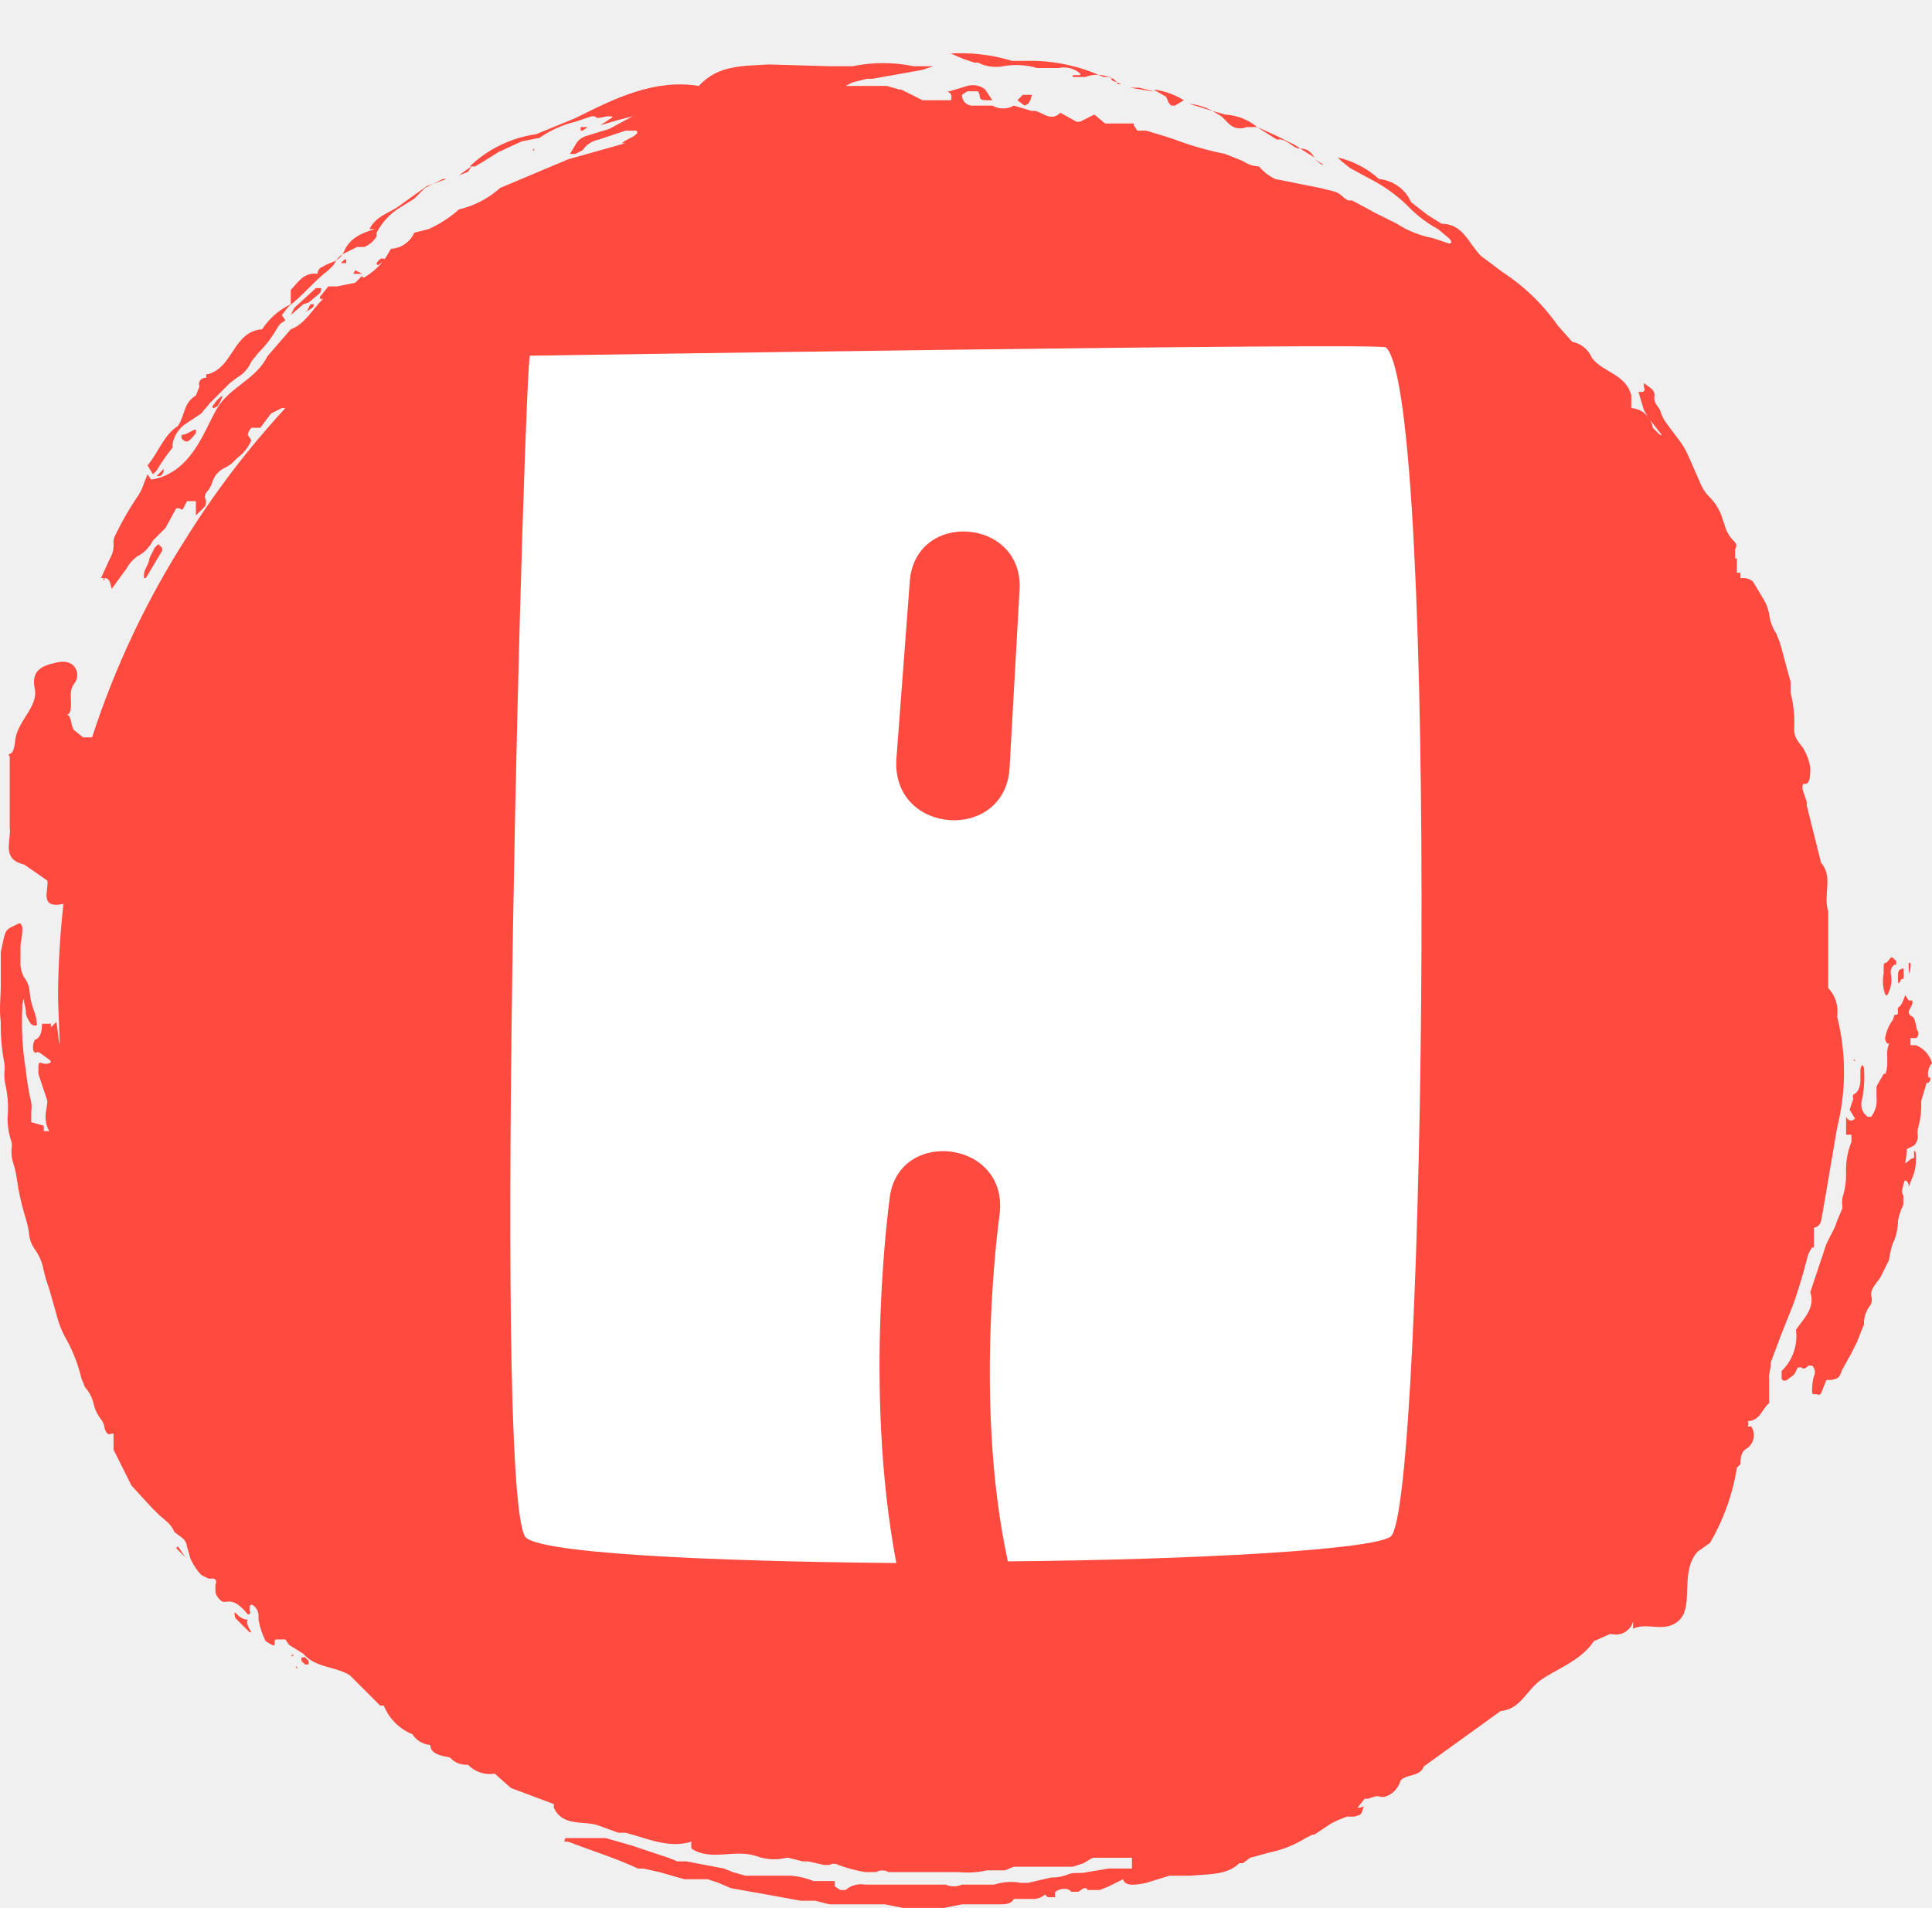
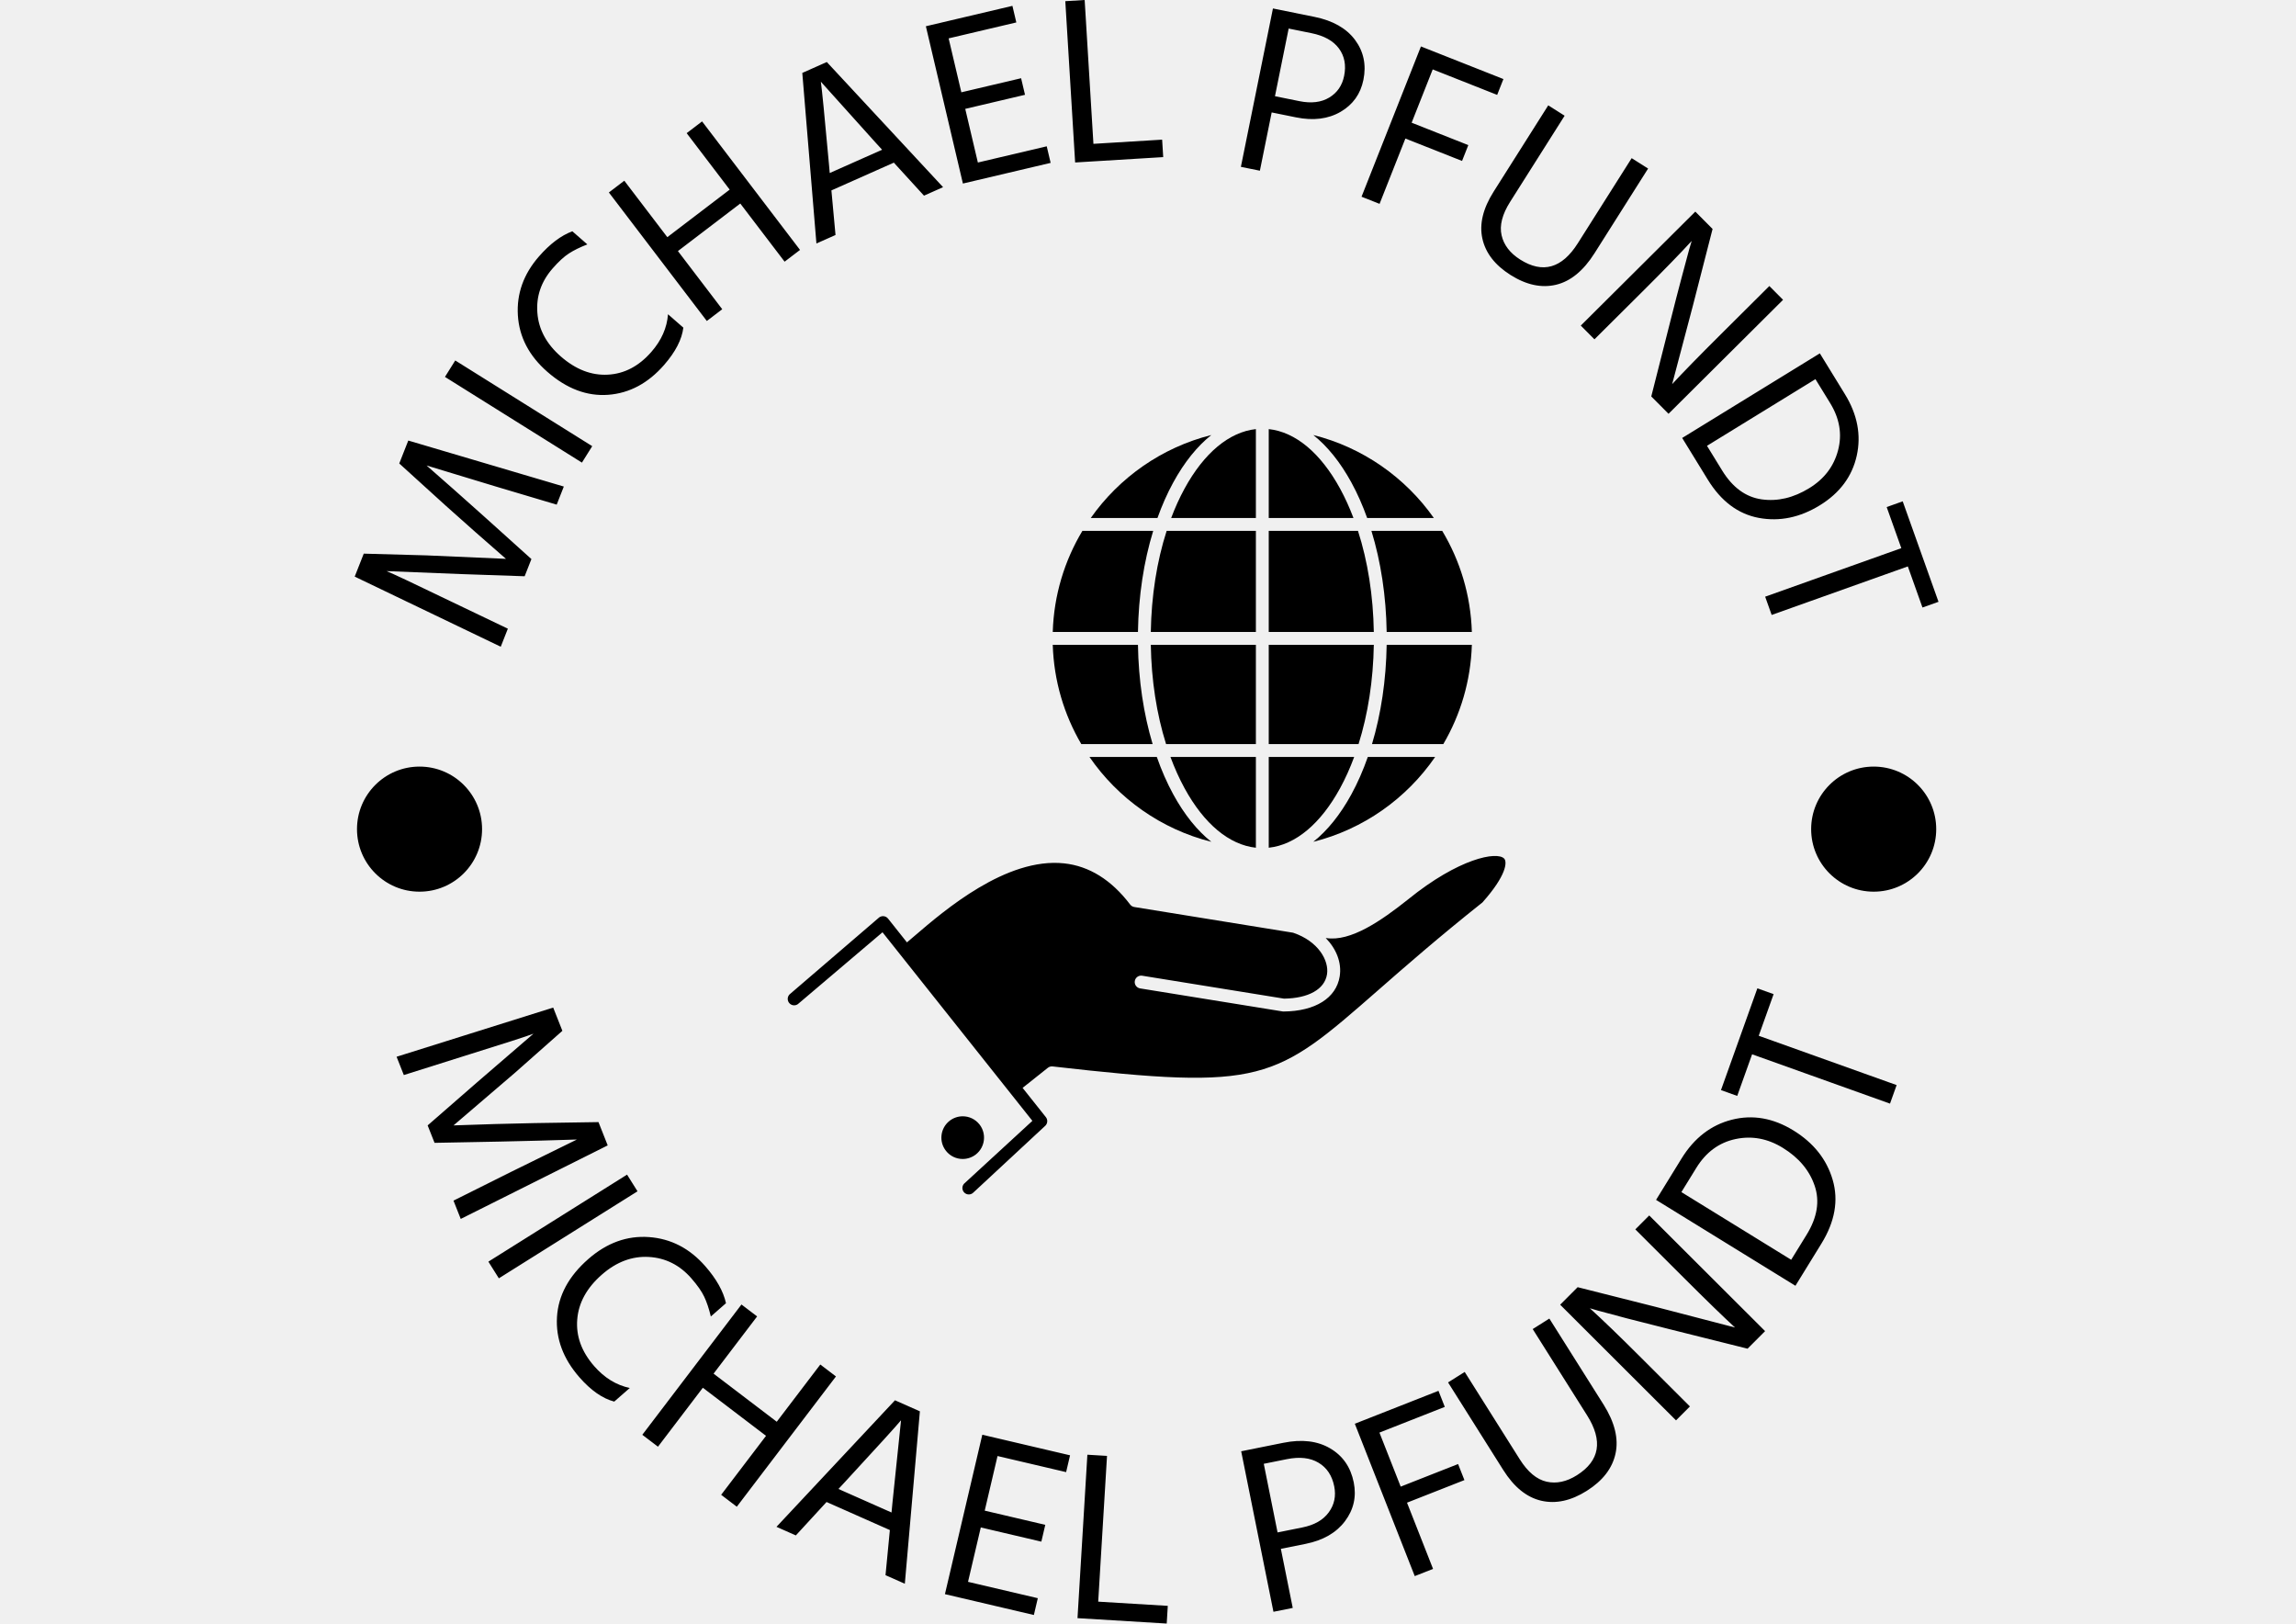
- <svg xmlns="http://www.w3.org/2000/svg" width="308.761" height="304.916" viewBox="0 0 106.008 104.687" class="css-1j8o68f" version="1.1" id="svg23">
-   <defs id="SvgjsDefs2684" />
-   <g id="SvgjsG2685" featurekey="rootContainer" transform="matrix(0.9820593,0,0,0.9820593,-0.05456052,0)" fill="#ff4a3f">
-     <g id="g17">
-       <path d="M19.8 15.3h.5l-.4-.2zm.5.1zm.8-.7c0 .1 0 .1.1.1l.4-.3c-.2-.1-.3-.1-.5.2zm.4-.2zm-4.1 2.3zm-.2.6l.3-.2c.1-.1.1-.2.1-.2h-.2l-.2.4c-.1-.1-.1 0 0 0zm2.2-2.9h-.1l-.2.2h.3zm-2.1 2.4l.6-.5c.1-.1.1-.2.1-.3h-.3l-1.2 1.1-.2.4.7-.6zm-1.1.8z" id="path3" />
-       <path d="M9.7 25v-.2a1.7 1.7 0 0 1 .7-1.1l.9-.6.5-.6.7-.7.4-.4.4-.3a1.9 1.9 0 0 0 .8-.9l.4-.5a5.9 5.9 0 0 0 1-1.3l.2-.3.3-.2-.2-.3.4-.5c.8-.6 1.4-1.4 2.2-2l.3-.3a1.4 1.4 0 0 1 .5-.6l.8-.4h.4a1.4 1.4 0 0 0 .7-.6V13a3.5 3.5 0 0 1 1.3-1.4l.8-.5.2-.2.4-.4 1-.5h.2l-1.1.4-1.4 1c-.6.5-1.4.6-1.8 1.4h.3c-.7.2-1.4.5-1.7 1.2s-.8.6-1.2.9a.4.4 0 0 0-.3.4c-.8-.1-1.1.5-1.5.9v.8a3.9 3.9 0 0 0-1.6 1.4c-1.6.1-1.6 2.1-3 2.5h-.1a.2.2 0 0 0 0 .2c-.3 0-.5.2-.4.5l-.2.5c-.7.4-.6 1.1-1 1.7-.8.5-1.1 1.5-1.7 2.2l.3.5.2-.2a11.6 11.6 0 0 1 .9-1.3zM53.9 3.3l.6.2h.2a2.2 2.2 0 0 0 1.4.2 4.1 4.1 0 0 1 1.9.1h1.2a1.4 1.4 0 0 1 1.2.3.1.1 0 0 1 0 .1H60a.1.1 0 0 0 0 .1h.7a1.8 1.8 0 0 1 1.3 0c.2 0 .1.1.2.2l.5.2h-.2c-.2-.4-.5-.4-.8-.4a9.7 9.7 0 0 0-4.3-.9h-.8A9.8 9.8 0 0 0 53 3h.2zm7.3 3.1zM50.3 4.7zm10.9 1.7h.2-.2zM19 14.7zm32.1-10zm17.6 2.2a.9.9 0 0 0 1 .2h.6a3.1 3.1 0 0 0-1.8-.7l-.7-.2.5.3zm-3.4-1.3c0 .1.1.2.2.3h.2l.5-.3a4.2 4.2 0 0 0-1.7-.6l.7.4zm7.4 2.7l.8.5c-.2-.3-.4-.5-.8-.5z" id="path5" />
-       <path d="M99 76.1l.6-1.6.6-1.5c.2-.5.6-1.8.8-2.6a1.7 1.7 0 0 1 .3-.7h.1v-1.1c.5-.1.4-.6.5-.9l.8-4.7a12.7 12.7 0 0 0 0-6.2 1.9 1.9 0 0 0-.5-1.6v-4.3c-.3-.9.3-1.9-.4-2.7L101 45a.4.4 0 0 0 0-.2l-.2-.6a.5.5 0 0 1 0-.4h.1c.3 0 .3-.5.3-.9a3 3 0 0 0-.4-1.1l-.3-.4a1.1 1.1 0 0 1-.2-.7 6.7 6.7 0 0 0-.2-2v-.6c-.2-.7-.4-1.5-.6-2.2l-.2-.5a2.5 2.5 0 0 1-.4-1.1 2.5 2.5 0 0 0-.3-.8l-.6-1a.8.8 0 0 0-.6-.2h-.1V32h-.2v-.8H97V31a.4.4 0 0 0 0-.1v-.2c.1-.2.1-.3-.1-.5a1.8 1.8 0 0 1-.4-.6l-.2-.6a2.9 2.9 0 0 0-.7-1.2 2.2 2.2 0 0 1-.5-.7l-.7-1.6a4.3 4.3 0 0 0-.6-1l-.6-.8a2.4 2.4 0 0 1-.4-.8l-.2-.3a.6.6 0 0 1-.1-.5.5.5 0 0 0-.2-.4l-.4-.3v.2c.1.2 0 .3-.1.3h-.2l.3 1 .3.5.7.9h-.1l-.2-.2-.2-.2a1.3 1.3 0 0 0-1.2-1.1v-.7c-.3-1.2-1.6-1.3-2.2-2.1a1.5 1.5 0 0 0-1.1-.9l-.8-.9a11.3 11.3 0 0 0-3.1-3l-.8-.6-.4-.3c-.7-.7-1-1.8-2.2-1.8l-.8-.5-.9-.7a2.2 2.2 0 0 0-1.8-1.3 5.1 5.1 0 0 0-2.3-1.2l.2.2.5.4 1.3.7a8.5 8.5 0 0 1 2.1 1.6 6.8 6.8 0 0 0 1.5 1.1l.6.5c.1.1.2.2.1.3H81l-.9-.3a5.6 5.6 0 0 1-2-.8l-1.2-.6-1.3-.7h-.2c-.3-.1-.4-.4-.8-.5l-.8-.2-2.5-.5a2.6 2.6 0 0 1-.9-.7 1.7 1.7 0 0 1-.9-.3l-1-.4a18.1 18.1 0 0 1-2.8-.8l-.6-.2-1-.3h-.5l-.2-.3v-.1h-1.6l-.6-.5-.4.2-.4.2h-.2l-.9-.5c-.6.6-1.1-.2-1.6-.1l-1-.3a1.2 1.2 0 0 1-1.2 0h-1.2a.6.6 0 0 1-.5-.6l.3-.2h.6a.7.7 0 0 1 .1.3c0 .2.2.2.5.2h.2l-.4-.6a1.1 1.1 0 0 0-1-.2l-1 .3H53c.3.2.2.3.2.5h-1.6l-.4-.2-.8-.4h-.1l-.7-.2h-2.3l.4-.2.8-.2h.3l1.7-.3 1.1-.2.6-.2h-1.1a8.4 8.4 0 0 0-3.4 0h-1.3L43 3.6c-1.4.1-2.8 0-3.9 1.2-2.5-.4-4.7.7-6.9 1.8l-2.2.9a6.7 6.7 0 0 0-3.7 1.8h.3l.5-.3.8-.5 1.3-.6 1-.2a6 6 0 0 1 2-.9l.9-.3h.2c.1.2.5 0 .7 0h.2c.1 0 .1.1 0 .1l-.6.4 1-.3.8-.2-1.3.7-1.3.4a1 1 0 0 0-.6.5l-.3.5h.3l.4-.2a1.4 1.4 0 0 1 .9-.6l1.5-.5h.5a.1.1 0 0 1 .1.2c-.2.2-.6.3-.8.5h.2l-3.2.9-3.8 1.6a5.2 5.2 0 0 1-2.3 1.2 6.6 6.6 0 0 1-1.7 1.1l-.8.2a1.5 1.5 0 0 1-1.3.9l-.3.5a3.7 3.7 0 0 1-1.2 1.1h-.1v-.1l-.2.2-.2.2-1 .2h-.5l-.4.5c-.1.1-.1.2 0 .2h.1c-.6.6-1 1.4-1.8 1.7L15 19.9c-.6 1.2-1.8 1.6-2.6 2.6s-1.4 3.9-3.9 4.3l-.2-.3-.2.5a2.7 2.7 0 0 1-.4.8 16.9 16.9 0 0 0-1.2 2.1.8.8 0 0 0-.1.5 1.4 1.4 0 0 1-.2.8l-.5 1.1h.2c.3 0 .3.3.4.6l.8-1.1a2.2 2.2 0 0 1 .6-.7 2 2 0 0 0 .9-.9l.3-.3.4-.4.6-1.1h.2c.1.1.1.1.2 0l.2-.4h.5v.8l.5-.5a.5.5 0 0 0 0-.5.4.4 0 0 1 .1-.3 1.5 1.5 0 0 0 .3-.5 1.3 1.3 0 0 1 .8-.9l.3-.2.3-.3a2.4 2.4 0 0 0 .8-1l-.2-.3c0-.1.1-.3.2-.4h.5l.6-.8.6-.3h.2a48.8 48.8 0 0 0-5.5 7.2h-.1.1a48.4 48.4 0 0 0-5.3 11.2h-.5l-.5-.4c-.2-.2-.1-.7-.4-.9h.1c.3-.5-.1-1.2.3-1.7s.1-1.4-.9-1.2-1.5.5-1.3 1.5-1 1.8-1.1 2.9-.5.5-.3.9v3.9c.1.8-.5 1.8.8 2.1l1.3.9c.1.5-.5 1.6.9 1.3a49.2 49.2 0 0 0-.3 5c0 1.1.1 2.2.1 3.3v-.4c-.1-.4-.1-.8-.2-1.3l-.3.3v-.2h-.5c0 .5-.1.8-.4.9a.9.9 0 0 0-.1.5c0 .1.1.3.2.2s.4.2.7.4-.2.3-.4.2-.2.1-.2.3v.3l.5 1.5c0 .3-.1.6-.1.9a1.7 1.7 0 0 0 .2.8h-.3v-.3l-.7-.2v-.6a1.5 1.5 0 0 0 0-.5 14.6 14.6 0 0 1-.3-1.8 16.6 16.6 0 0 1-.2-3.5.9.9 0 0 1 .1-.5v.2a2.9 2.9 0 0 1 .1.5.8.8 0 0 0 .1.4c.1.2.2.4.4.4s.1-.1.1-.2a2.1 2.1 0 0 0-.1-.5 4.2 4.2 0 0 1-.3-1.3 1.5 1.5 0 0 0-.3-.7 1.6 1.6 0 0 1-.2-.9v-.8c0-.3.1-.6.1-.9a.5.5 0 0 0-.1-.4h-.1c-.8.4-.7.2-1 1.6V55c0 .7-.1 1.4 0 2.1a10.8 10.8 0 0 0 .2 2.3 1.8 1.8 0 0 1 0 .5 3.1 3.1 0 0 0 .1.9 5.9 5.9 0 0 1 .1 1.3 3.9 3.9 0 0 0 .2 1.7 1.2 1.2 0 0 1 0 .4 2.1 2.1 0 0 0 .1.8 4.9 4.9 0 0 1 .2.9 14 14 0 0 0 .5 2.2 5 5 0 0 1 .2 1 1.7 1.7 0 0 0 .3.7 2.9 2.9 0 0 1 .5 1.2 8.5 8.5 0 0 0 .3 1l.4 1.4a5.4 5.4 0 0 0 .6 1.5 8.5 8.5 0 0 1 .8 2.1l.2.5a2.1 2.1 0 0 1 .5 1 2.1 2.1 0 0 0 .4.8 1 1 0 0 1 .2.5c.1.3.2.4.4.3h.1v.9l.5 1 .5 1 1.1 1.2.4.4c.3.3.7.5.9 1l.4.3a.7.7 0 0 1 .3.5l.2.7a3.3 3.3 0 0 0 .6.9l.4.2h.3a.2.2 0 0 1 .1.3 2.5 2.5 0 0 0 0 .5.9.9 0 0 0 .4.5h.2c.4-.1.8.2 1.2.7h.1c0-.1.1-.1 0-.2v-.2c0-.1.1-.2.2-.1a.7.7 0 0 1 .3.6v.2a4.3 4.3 0 0 0 .4 1.2c.5.3.5.3.5.1s0-.2.2-.2h.4l.2.3.8.5c.7.8 1.8.7 2.6 1.2l1.7 1.7h.2a2.9 2.9 0 0 0 1.6 1.6 1.3 1.3 0 0 0 1 .6c0 .5.6.6 1.1.7a1.2 1.2 0 0 0 .8.4h.2a1.7 1.7 0 0 0 1.5.5l.9.8 2.4.9v.2c.5 1.1 1.7.7 2.5 1l1.1.4h.4c1.2.3 2.4.9 3.7.5a.7.7 0 0 0 0 .4c1.1.7 2.4 0 3.6.4a2.9 2.9 0 0 0 1.7.1h.1l.8.2h.3l.9.2h.3a.5.5 0 0 1 .5 0 7.9 7.9 0 0 0 1.5.4h.6a.7.7 0 0 1 .7 0h3.9a5 5 0 0 0 1.6-.1h1l.5-.2H60l.6-.2.5-.3h2.2v.6H62l-1.2.2c-.4.1-.7 0-1 .1a2.4 2.4 0 0 1-1 .2l-1.3.3h-.4a3.1 3.1 0 0 0-1.5.1h-1.8a1.1 1.1 0 0 1-.9 0h-4.5a1.3 1.3 0 0 0-1.1.3H47l-.3-.2v-.3h-1.2a4.1 4.1 0 0 0-1.3-.3h-2.5l-.7-.2-.5-.2-2.1-.4h-.5l-.5-.2-2.1-.7-1.4-.4h-2.2c-.1 0-.1.1-.1.2h.2c1.3.5 2.6.9 3.9 1.5h.3l.9.2 1.4.4h1.3l.6.2.7.3 1.7.3 1.1.2 1.1.2h.8l.8.2h3.1l1 .2h2.3l1-.2H56c.4 0 .6-.1.7-.3h1a1 1 0 0 0 .8-.3c-.1.1 0 .1.1.2h.4v-.2c0-.1 0-.1.2-.2s.6-.1.7.1h.4l.3-.2c.2 0 .2 0 .2.1h.7l.5-.2.8-.4c.1.3.4.4 1.3.2l1.3-.4h1.2c.9-.1 2 0 2.7-.7h.2l.4-.3 1.1-.3a6.1 6.1 0 0 0 2-.8l.4-.2h.1l.9-.6.4-.2.5-.2h.4c.4-.1.4-.1.5-.4s0-.1-.2-.1h-.1l.4-.5h.2c.3-.1.5-.2.7-.1h.2a1.3 1.3 0 0 0 .9-.9c.3-.4 1.1-.2 1.3-.8l4.3-3.1c1.1-.1 1.4-1.1 2.2-1.7s2.3-1.1 3-2.2l.9-.4h.1a1 1 0 0 0 1.2-.7v.4c.8-.4 1.8.3 2.6-.5s0-2.7 1-3.8l.7-.5a12.1 12.1 0 0 0 1.5-4.2l.2-.2c0-.3 0-.7.4-.9a.9.9 0 0 0 .2-1.2h-.2a.3.3 0 0 0 0-.3c.7 0 .8-.7 1.2-1V77a.5.5 0 0 1 0-.2 3.8 3.8 0 0 0 .1-.7zM5.9 32.2z" id="path7" />
-       <path d="M26.4 9.3l-.3.2-.4.3.5-.2zm6.1-2h.1l.3-.2h-.4zm-2.6 1l-.1.1h.1v-.1zm-1.5 1.4zm1.3-.2zm-6.3 3.1zM9.2 26.2l-.4.4H9a.4.4 0 0 0 .2-.4zm3-3.5a2.1 2.1 0 0 0 .3-.6 1.5 1.5 0 0 0-.5.5c-.1.1-.1.2 0 .2zM11 24.2V24c-.2 0-.5.3-.8.3v.2c.3.3.4.2.8-.3zm3 66.2zM73.9 9.2h.1l-.5-.3zm-2.5-1.4c.5-.1.8.4 1.2.5h.1l-.3-.2-1-.5-1.1-.5.3.2zM52.8 3.1zm11.7 2h-.1l-1.2-.2h.5zm2 .7l1.3.4a3.3 3.3 0 0 0-1.3-.4zm-9 0a1 1 0 0 0 .2-.5h-.5l-.3.3.4.3zm9 1.6zM49.9 4.2zm2.9.7zM48.5 4zm13.8 2.1a.5.5 0 0 0 0 .1zm44.8 52.3h-.3V58h.3c.1 0 .2-.3.1-.4s-.1-.7-.3-.8a.3.3 0 0 1-.2-.3l.2-.4a.4.4 0 0 0 0-.2h-.2l-.2-.3c-.1.3-.2.6-.4.7a.5.5 0 0 0 0 .2c0 .1 0 .2-.1.2h-.1a1.1 1.1 0 0 1-.1.3 2.3 2.3 0 0 0-.4.9.4.4 0 0 0 .1.4h.1a1.7 1.7 0 0 0-.1.8v.4a1.8 1.8 0 0 1-.1.5h-.1l-.4.7v.6a1.5 1.5 0 0 1-.3 1.1h-.2l-.2-.2a.9.9 0 0 1-.1-.8 6.5 6.5 0 0 0 .1-1.7c0-.1-.1-.2-.1-.2a.5.5 0 0 0-.1.3v.6c0 .2-.1.6-.3.7s-.1.2-.1.3l-.2.6.3.5c-.2.2-.4.1-.5-.1v1h.3v.4a4.2 4.2 0 0 0-.3 1.4 3.3 3.3 0 0 0 0 .4 4 4 0 0 1-.2 1.3 2 2 0 0 0 0 .6l-.3.7a3.2 3.2 0 0 1-.3.7l-.3.6-.9 2.7c.3.9-.4 1.5-.8 2.1a2.7 2.7 0 0 1-.8 2.3v.4c0 .1.1.2.3.1l.4-.3.2-.4h.2c.1.1.2.1.4-.1h.2a.5.5 0 0 1 .1.6 2.9 2.9 0 0 0-.1.8c0 .1 0 .2.1.2h.2c.1.1.2 0 .3-.3l.2-.5h.3c.4-.1.4-.1.6-.6l.5-.9.3-.6.4-1a1.6 1.6 0 0 1 .3-1 .6.6 0 0 0 .1-.6c0-.2 0-.3.2-.6l.3-.4.5-1a4.7 4.7 0 0 1 .2-.9 3 3 0 0 0 .3-1.3 3.8 3.8 0 0 1 .3-.9v-.5c-.1-.2-.1-.2 0-.6s.1-.2.2-.2a.4.4 0 0 1 .1.3l.2-.5a2.3 2.3 0 0 0 .2-.9v-.3c0-.1 0-.3-.1-.3v.4c-.2 0-.3.2-.5.3a6.4 6.4 0 0 0 .1-.8l.4-.2a.7.7 0 0 0 .2-.6 1.4 1.4 0 0 1 0-.3 4.8 4.8 0 0 0 .2-1.4v-.2l.3-1h.1a.3.3 0 0 0 .1-.3h-.1a.9.9 0 0 1 .2-.8 1.5 1.5 0 0 0-.9-1zm-1.2 7.8zm-.2-9.9zm0 0zM9.1 30.8a.3.3 0 0 0 0-.2l-.2-.2-.2.2-.3.6c0 .3-.3.6-.3.9v.2h.1zm96.3 24.8h.1a1.7 1.7 0 0 0 .2-1.2.5.5 0 0 1 .2-.5h.1v-.2l-.2-.2h-.1c-.1.1-.2.3-.3.3s-.1.1-.1.3v.3a2.2 2.2 0 0 0 .1 1.2zM13.2 90.1c-.1 0 0 .2 0 .3l.8.8h.1c-.2-.3-.3-.6-.2-.7a.9.9 0 0 1-.5-.2zm.8.3zm92.3-35.7h.1a2 2 0 0 0 0-.6c-.3.1-.3.1-.3.6s.1.1.2 0z" id="path9" />
-       <path d="M106.7 62a.6.6 0 0 0 .1-.5c0-.1-.1-.2-.1-.1h-.2v.2c0 .4.1.5.2.4zm.1-8.2h-.1v.6a1 1 0 0 0 .1-.6zM17.1 92.6h-.2v.2l.2.2h.2v-.2zm86.6-33.3c0-.1 0-.1-.1-.1zM9.9 86.5l.5.5-.4-.6z" id="path11" />
-       <circle cx="10.5" cy="87.1" transform="rotate(-24.8 10.4 87.159)" id="circle13" />
-       <path d="M9.7 30.1h-.1v.2-.2h.1zm83.2-6.6l-.2-.3h-.1zm-14.7 77.1zM5.9 32.2zm-.1.2a.3.3 0 0 0 .1-.2v.2zm1.9-4.9zM61.5 2.4zm42.8 58.2v.1-.1zM16.4 92.5h-.1c.1.1.2 0 .1-.1zm.2.7h.1l-.1-.1v.1zm73.9-71.3zm15.2 34.4zM14.6 91.7zm92.1-37zm-.8 11.4zM34.6 0z" id="path15" />
-     </g>
-   </g>
-   <g id="SvgjsG2686" featurekey="nameFeature-0" transform="matrix(2.284354,0,0,2.284354,27.98006,-5.60952)" fill="#ffffff">
-     <path d="M9.6 16.48 l-0.32 4.24 c-0.08 1.8 2.6 1.96 2.72 0.2 l0.24 -4.28 c0.12 -1.76 -2.56 -1.96 -2.64 -0.16 z M0.48 11 l0 0 c0.04 0 20.48 -0.32 20.56 -0.2 c1.28 1.12 0.96 27.8 0.12 28.56 c-0.4 0.32 -4.64 0.56 -9.2 0.6 c-0.84 -3.84 -0.2 -8.32 -0.2 -8.32 c0.24 -1.8 -2.44 -2.12 -2.64 -0.4 c0 0.04 -0.64 4.52 0.16 8.76 c-4.56 -0.04 -8.68 -0.24 -8.92 -0.64 c-0.8 -1.44 0 -28.28 0.12 -28.36 z" id="path20" />
+ <svg xmlns="http://www.w3.org/2000/svg" version="1.1" width="2000" height="1414" viewBox="0 0 2000 1414">
+   <g transform="matrix(1,0,0,1,-1.212121,0)">
+     <svg viewBox="0 0 396 280" data-background-color="#1f2d5a" preserveAspectRatio="xMidYMid meet" height="1414" width="2000">
+       <g id="tight-bounds" transform="matrix(1,0,0,1,0.24,0)">
+         <svg viewBox="0 0 395.52 280" height="280" width="395.52">
+           <g>
+             <svg viewBox="0 0 395.52 280" height="280" width="395.52">
+               <g>
+                 <svg viewBox="0 0 395.52 280" height="280" width="395.52">
+                   <g id="textblocktransform">
+                     <svg viewBox="0 0 395.52 280" height="280" width="395.52" id="textblock">
+                       <g>
+                         <svg viewBox="0 0 395.52 280" height="280" width="395.52">
+                           <g transform="matrix(1,0,0,1,135.8543,74.00337)">
+                             <svg viewBox="0 0 123.811 131.993" height="131.993" width="123.811">
+                               <g>
+                                 <svg version="1.1" x="0" y="0" viewBox="28.63 21.519 446.667 476.185" style="enable-background:new 0 0 512 512;" xml:space="preserve" height="131.993" width="123.811" class="icon-o-0" data-fill-palette-color="accent" id="o-0">
+                                   <g fill="#2f76db" data-fill-palette-color="accent">
+                                     <g fill="#2f76db" data-fill-palette-color="accent">
+                                       <path d="M319.965 155.738h-65.386c0.355 22.049 3.634 43.139 9.503 61.777h55.883V155.738z" fill="#000000" data-fill-palette-color="accent" />
+                                       <path d="M393.353 155.738h-65.388v61.777h55.885C389.719 198.877 392.997 177.787 393.353 155.738z" fill="#000000" data-fill-palette-color="accent" />
+                                       <path d="M383.5 84.841h-55.535v62.897h65.388C392.99 125.249 389.593 103.749 383.5 84.841z" fill="#000000" data-fill-palette-color="accent" />
+                                       <path d="M319.965 84.841h-55.533c-6.094 18.908-9.49 40.408-9.853 62.897h65.386V84.841z" fill="#000000" data-fill-palette-color="accent" />
+                                       <path d="M372.386 244.907c3.28-6.006 6.194-12.505 8.741-19.392h-53.162v56.471C344.575 280.183 360.221 267.184 372.386 244.907z" fill="#000000" data-fill-palette-color="accent" />
+                                       <path d="M319.965 225.515h-53.16c2.547 6.887 5.461 13.386 8.741 19.392 12.165 22.276 27.81 35.275 44.419 37.079V225.515z" fill="#000000" data-fill-palette-color="accent" />
+                                       <path d="M454.357 155.738h-53.006c-0.343 21.909-3.486 42.958-9.135 61.777h44.376C447.287 199.27 453.678 178.21 454.357 155.738z" fill="#000000" data-fill-palette-color="accent" />
+                                       <path d="M379.406 248.741c-6.896 12.63-14.93 22.577-23.713 29.562 31.242-7.837 58.047-26.969 75.812-52.788H389.61C386.704 233.803 383.306 241.602 379.406 248.741z" fill="#000000" data-fill-palette-color="accent" />
+                                       <path d="M372.386 58.589c-12.165-22.27-27.81-35.267-44.421-37.07v55.322h52.727C378.246 70.38 375.483 64.26 372.386 58.589z" fill="#000000" data-fill-palette-color="accent" />
+                                       <path d="M401.352 147.738h53.006c-0.694-22.934-7.338-44.396-18.437-62.897h-44.055C397.73 103.943 401.002 125.391 401.352 147.738z" fill="#000000" data-fill-palette-color="accent" />
+                                       <path d="M379.406 54.754c3.723 6.813 6.992 14.222 9.811 22.087h41.499c-17.763-25.237-44.238-43.917-75.019-51.638C364.479 32.186 372.511 42.129 379.406 54.754z" fill="#000000" data-fill-palette-color="accent" />
+                                       <path d="M255.714 217.515c-5.647-18.818-8.791-39.868-9.134-61.777h-53.019c0.681 22.472 7.071 43.531 17.767 61.777H255.714z" fill="#000000" data-fill-palette-color="accent" />
+                                       <path d="M319.965 21.519c-16.609 1.803-32.255 14.8-44.42 37.07-3.097 5.671-5.859 11.791-8.305 18.252h52.725V21.519z" fill="#000000" data-fill-palette-color="accent" />
+                                       <path d="M474.473 288.742c-4.453-4.674-28.211-0.211-59.711 25.323-16.732 13.327-35.871 26.599-51.198 24.103l-0.144-0.023c6.672 6.828 10.062 15.439 8.701 23.904-2.172 13.512-15.227 21.673-34.922 21.83-0.011 0-0.021 0-0.032 0-0.214 0-0.427-0.018-0.638-0.051l-88.602-14.319c-2.181-0.353-3.663-2.406-3.311-4.587 0.352-2.18 2.403-3.666 4.587-3.311l88.263 14.264c15.274-0.201 25.268-5.831 26.756-15.095 1.386-8.627-5.473-20.618-20.915-25.849-0.049-0.018-0.09-0.045-0.138-0.063l-98.888-16c-1.014-0.164-1.925-0.711-2.546-1.528-11.661-15.347-25.503-23.972-41.144-25.635-35.952-3.817-74.498 29.243-93.019 45.135-1.737 1.49-3.312 2.838-4.742 4.038l-11.774-14.812c-0.714-0.898-1.78-1.446-2.926-1.505-1.141-0.055-2.262 0.377-3.064 1.197l-55.295 47.486c-1.545 1.578-1.517 4.111 0.063 5.656 1.58 1.545 4.113 1.518 5.656-0.063l52.126-44.246 93.266 117.322-42.502 39.091c-1.491 1.631-1.378 4.16 0.252 5.651 0.768 0.702 1.734 1.049 2.699 1.049 1.083 0 2.164-0.438 2.953-1.3l44.805-41.609c1.327-1.451 1.403-3.65 0.18-5.189l-14.472-18.205 15.723-12.498c0.831-0.66 1.888-0.958 2.943-0.844 131.286 14.998 138.038 9.084 202.63-47.467 16.646-14.573 37.35-32.7 64.852-54.569C476.045 299.081 476.405 290.772 474.473 288.742z" fill="#000000" data-fill-palette-color="accent" />
+                                       <path d="M256.065 84.841H212c-11.1 18.5-17.744 39.963-18.439 62.897h53.019C246.93 125.391 250.201 103.943 256.065 84.841z" fill="#000000" data-fill-palette-color="accent" />
+                                       <path d="M268.524 54.754c6.896-12.626 14.929-22.569 23.711-29.552-30.786 7.72-57.265 26.4-75.031 51.639h41.51C261.533 68.976 264.803 61.567 268.524 54.754z" fill="#000000" data-fill-palette-color="accent" />
+                                       <path d="M268.524 248.741c-3.899-7.14-7.298-14.938-10.204-23.226h-41.905c17.767 25.82 44.577 44.953 75.824 52.789C283.455 271.319 275.422 261.372 268.524 248.741z" fill="#000000" data-fill-palette-color="accent" />
+                                       <path d="M137.532 475.639c2.983 0 5.915-1.023 8.262-2.887 5.72-4.561 6.676-12.929 2.128-18.66-2.537-3.183-6.328-5.009-10.4-5.009-2.989 0-5.924 1.027-8.264 2.893-5.722 4.563-6.671 12.927-2.124 18.637C129.661 473.806 133.45 475.638 137.532 475.639 137.531 475.639 137.531 475.639 137.532 475.639z" fill="#000000" data-fill-palette-color="accent" />
+                                     </g>
+                                   </g>
+                                 </svg>
+                               </g>
+                             </svg>
+                           </g>
+                           <path d="M69.637 185.406L68.388 182.25 95.4 173.77 96.986 177.777 88.779 185.037 78.209 194.089C83.062 193.91 87.727 193.778 92.203 193.691V193.691L103.214 193.521 104.803 197.538 79.453 210.22 78.204 207.064 88.215 202.066 99.489 196.525C95.1 196.669 90.659 196.789 86.165 196.882V196.882L74.936 197.097 73.746 194.089 82.159 186.757 92.001 178.272C90.989 178.672 87.087 179.93 80.296 182.046V182.046ZM86.027 220.462L84.223 217.587 108.142 202.579 109.946 205.454ZM125.207 224.754V224.754L122.592 227.041C122.268 225.693 121.888 224.558 121.451 223.636 121.018 222.718 120.278 221.66 119.229 220.461V220.461C117.224 218.169 114.778 216.941 111.893 216.776 109.002 216.616 106.305 217.631 103.803 219.82V219.82C101.196 222.1 99.778 224.677 99.549 227.549 99.315 230.425 100.292 233.114 102.481 235.616V235.616C104.246 237.634 106.29 238.887 108.614 239.376V239.376L105.932 241.722C103.908 241.192 101.904 239.794 99.92 237.526V237.526C97.124 234.33 95.836 230.872 96.056 227.153 96.271 223.439 98.071 220.1 101.457 217.138V217.138C104.653 214.342 108.142 213.079 111.924 213.35 115.705 213.621 118.939 215.293 121.626 218.364V218.364C123.558 220.571 124.751 222.701 125.207 224.754ZM133.964 245.197L141.475 235.328 144.176 237.384 127.074 259.853 124.373 257.798 132.113 247.628 121.215 239.334 113.475 249.503 110.774 247.448 127.876 224.978 130.577 227.033 123.066 236.902ZM145.752 255.558L144.606 256.792 153.76 260.849 153.925 259.126 155.401 244.941C154.611 245.904 151.394 249.443 145.752 255.558ZM156.055 273.135L152.724 271.659 153.473 263.879 142.553 259.039 137.255 264.802 133.916 263.321 154.358 241.496 158.653 243.4ZM169.157 263.427L166.957 272.807 178.993 275.629 178.314 278.526 162.973 274.93 169.419 247.438 184.556 250.987 183.877 253.884 172.045 251.11 169.836 260.529 180.282 262.978 179.603 265.876ZM190.93 251.088L189.411 276.225 201.413 276.95 201.229 280 185.839 279.07 187.543 250.884ZM217.97 252.45L220.349 264.287 224.624 263.428C226.705 263.009 228.226 262.138 229.185 260.815 230.145 259.499 230.457 258.004 230.121 256.332V256.332C229.747 254.472 228.845 253.117 227.415 252.267 225.991 251.41 224.169 251.204 221.951 251.65V251.65ZM219.639 277.973L214.073 250.29 221.343 248.828C224.55 248.183 227.244 248.505 229.425 249.792 231.605 251.073 232.959 253.027 233.488 255.656V255.656C233.983 258.121 233.478 260.355 231.972 262.356 230.464 264.352 228.204 265.652 225.192 266.258V266.258L220.918 267.117 222.967 277.304ZM248.105 239.865L249.194 242.635 237.922 247.069 241.588 256.387 251.489 252.492 252.579 255.261 242.677 259.156 247.17 270.577 244.012 271.819 233.674 245.542ZM273.742 244.101V244.101L264.359 229.214 267.23 227.404 276.566 242.215C278.505 245.291 279.198 248.109 278.647 250.669 278.101 253.225 276.444 255.375 273.676 257.119V257.119C270.959 258.832 268.344 259.398 265.829 258.818 263.32 258.235 261.135 256.467 259.274 253.514V253.514L249.758 238.416 252.629 236.607 262.124 251.671C263.507 253.866 265.053 255.154 266.761 255.537 268.465 255.914 270.204 255.543 271.978 254.425V254.425C275.924 251.938 276.512 248.496 273.742 244.101ZM291.477 242.558L289.079 244.961 269.094 225.013 272.11 221.991 285.535 225.377 299.255 228.946C297.259 227.114 294.345 224.285 290.513 220.46V220.46L282.059 212.022 284.457 209.62 304.443 229.568 301.42 232.597 288.058 229.26C285.369 228.591 282.875 227.958 280.575 227.36 278.27 226.756 276.628 226.317 275.647 226.041V226.041L274.218 225.627C276.373 227.582 279.32 230.425 283.059 234.156V234.156ZM290.005 205.593L308.944 217.262 311.607 212.941C313.438 209.969 313.901 207.156 312.995 204.502 312.093 201.842 310.261 199.661 307.499 197.959V197.959C304.883 196.347 302.162 195.843 299.334 196.447 296.501 197.048 294.25 198.704 292.579 201.416V201.416ZM309.677 221.747L285.636 206.935 290.032 199.8C292.215 196.258 295.104 194.028 298.701 193.111 302.303 192.197 305.85 192.816 309.342 194.967V194.967C312.816 197.108 315.07 199.946 316.102 203.482 317.137 207.026 316.49 210.689 314.162 214.468V214.468ZM296.833 188.003L303.111 170.449 305.913 171.451 303.346 178.63 327.132 187.137 325.989 190.333 302.203 181.826 299.635 189.005Z" fill="#000000" data-fill-palette-color="primary" />
+                           <path d="M87.581 108.425L86.355 111.537 61.164 99.445 62.725 95.482 73.54 95.782 87.254 96.38C83.635 93.236 80.184 90.191 76.902 87.244V87.244L68.849 79.932 70.406 75.978 97.234 83.911 96.005 87.032 85.425 83.882 73.558 80.279C76.82 83.132 80.104 86.04 83.408 89.003V89.003L91.645 96.419 90.478 99.383 79.47 99.005 66.653 98.494C67.653 98.888 71.314 100.611 77.635 103.664V103.664ZM102.133 76.947L100.359 79.783 76.732 65.002 78.506 62.167ZM98.706 39.889V39.889L101.292 42.148C100.014 42.643 98.956 43.164 98.118 43.709 97.275 44.251 96.336 45.114 95.301 46.298V46.298C93.324 48.562 92.448 51.118 92.673 53.967 92.893 56.811 94.24 59.314 96.714 61.475V61.475C99.287 63.723 101.994 64.77 104.833 64.616 107.678 64.466 110.178 63.157 112.335 60.688V60.688C114.077 58.694 115.033 56.53 115.205 54.195V54.195L117.851 56.507C117.599 58.551 116.492 60.695 114.532 62.938V62.938C111.778 66.092 108.569 67.809 104.906 68.089 101.237 68.365 97.734 67.044 94.396 64.128V64.128C91.237 61.369 89.542 58.121 89.308 54.384 89.08 50.652 90.29 47.269 92.94 44.235V44.235C94.844 42.056 96.766 40.608 98.706 39.889ZM125.845 32.702L118.423 22.965 121.083 20.938 137.978 43.102 135.318 45.129 127.673 35.1 116.916 43.3 124.561 53.33 121.901 55.357 105.006 33.193 107.666 31.166 115.087 40.902ZM142.956 28.184L143.103 29.839 152.135 25.824 150.988 24.569 141.571 14.094C141.75 15.314 142.212 20.011 142.956 28.184ZM162.652 32.28L159.36 33.744 154.159 28.05 143.391 32.838 144.099 40.529 140.806 41.993 138.369 12.577 142.598 10.696ZM166.476 18.777L168.655 28.029 180.533 25.232 181.206 28.09 166.073 31.654 159.685 4.527 174.614 1.011 175.287 3.869 163.613 6.618 165.803 15.919 176.112 13.491 176.785 16.349ZM187.074 0L188.587 24.807 200.439 24.085 200.623 27.095 185.432 28.021 183.736 0.203ZM222.263 4.924L219.901 16.591 224.115 17.445C226.17 17.861 227.888 17.653 229.268 16.822 230.642 15.99 231.496 14.748 231.83 13.096V13.096C232.201 11.262 231.905 9.685 230.939 8.366 229.968 7.046 228.386 6.164 226.194 5.72V5.72ZM214.022 28.776L219.552 1.46 226.722 2.912C229.883 3.552 232.212 4.873 233.709 6.876 235.198 8.883 235.681 11.181 235.157 13.77V13.77C234.664 16.202 233.351 18.042 231.216 19.288 229.076 20.527 226.521 20.846 223.548 20.244V20.244L219.334 19.391 217.3 29.439ZM259.306 13.634L258.227 16.365 247.11 11.97 243.476 21.161 253.251 25.026 252.171 27.756 242.397 23.892 237.943 35.157 234.833 33.927 245.08 8.01ZM272.14 41.952V41.952L281.429 27.276 284.263 29.07 275.023 43.671C273.103 46.704 270.887 48.517 268.375 49.111 265.864 49.704 263.245 49.139 260.52 47.414V47.414C257.84 45.718 256.226 43.628 255.677 41.145 255.129 38.661 255.775 35.965 257.617 33.055V33.055L267.039 18.169 269.865 19.957 260.464 34.81C259.095 36.974 258.604 38.897 258.991 40.58 259.379 42.262 260.448 43.657 262.197 44.765V44.765C266.083 47.224 269.397 46.286 272.14 41.952ZM275.01 58.521L272.651 56.151 292.408 36.494 295.385 39.486 291.987 52.723 288.412 66.248C290.228 64.282 293.032 61.413 296.823 57.641V57.641L305.178 49.329 307.543 51.707 287.787 71.363 284.81 68.371 288.152 55.191C288.82 52.541 289.455 50.084 290.057 47.82 290.654 45.55 291.089 43.928 291.364 42.953V42.953L291.783 41.553C289.844 43.669 287.029 46.564 283.336 50.238V50.238ZM313.128 65.391L294.421 76.886 297.036 81.143C298.839 84.077 301.113 85.737 303.858 86.122 306.602 86.507 309.337 85.863 312.062 84.188V84.188C314.646 82.601 316.301 80.427 317.027 77.668 317.759 74.905 317.304 72.186 315.661 69.512V69.512ZM290.142 75.531L313.887 60.941 318.217 67.988C320.367 71.487 321.045 75.024 320.25 78.596 319.452 82.178 317.329 85.029 313.881 87.148V87.148C310.449 89.257 306.945 89.98 303.369 89.32 299.79 88.653 296.852 86.451 294.556 82.714V82.714ZM328.181 86.462L334.356 103.788 331.59 104.774 329.064 97.686 305.578 106.056 304.455 102.906 327.941 94.536 325.415 87.448Z" fill="#000000" data-fill-palette-color="primary" />
+                           <path d="M61.559 142.995C61.559 137.037 66.388 132.208 72.346 132.208 78.303 132.208 83.133 137.037 83.133 142.995 83.133 148.952 78.303 153.781 72.346 153.781 66.388 153.781 61.559 148.952 61.559 142.995ZM312.387 142.995C312.387 137.037 317.217 132.208 323.174 132.208 329.132 132.208 333.961 137.037 333.961 142.995 333.961 148.952 329.132 153.781 323.174 153.781 317.217 153.781 312.387 148.952 312.387 142.995Z" fill="#000000" data-fill-palette-color="primary" />
+                         </svg>
+                       </g>
+                     </svg>
+                   </g>
+                 </svg>
+               </g>
+               <g />
+             </svg>
+           </g>
+           <defs />
+         </svg>
+         <rect width="395.52" height="280" fill="none" stroke="none" visibility="hidden" />
+       </g>
+     </svg>
  </g>
</svg>
